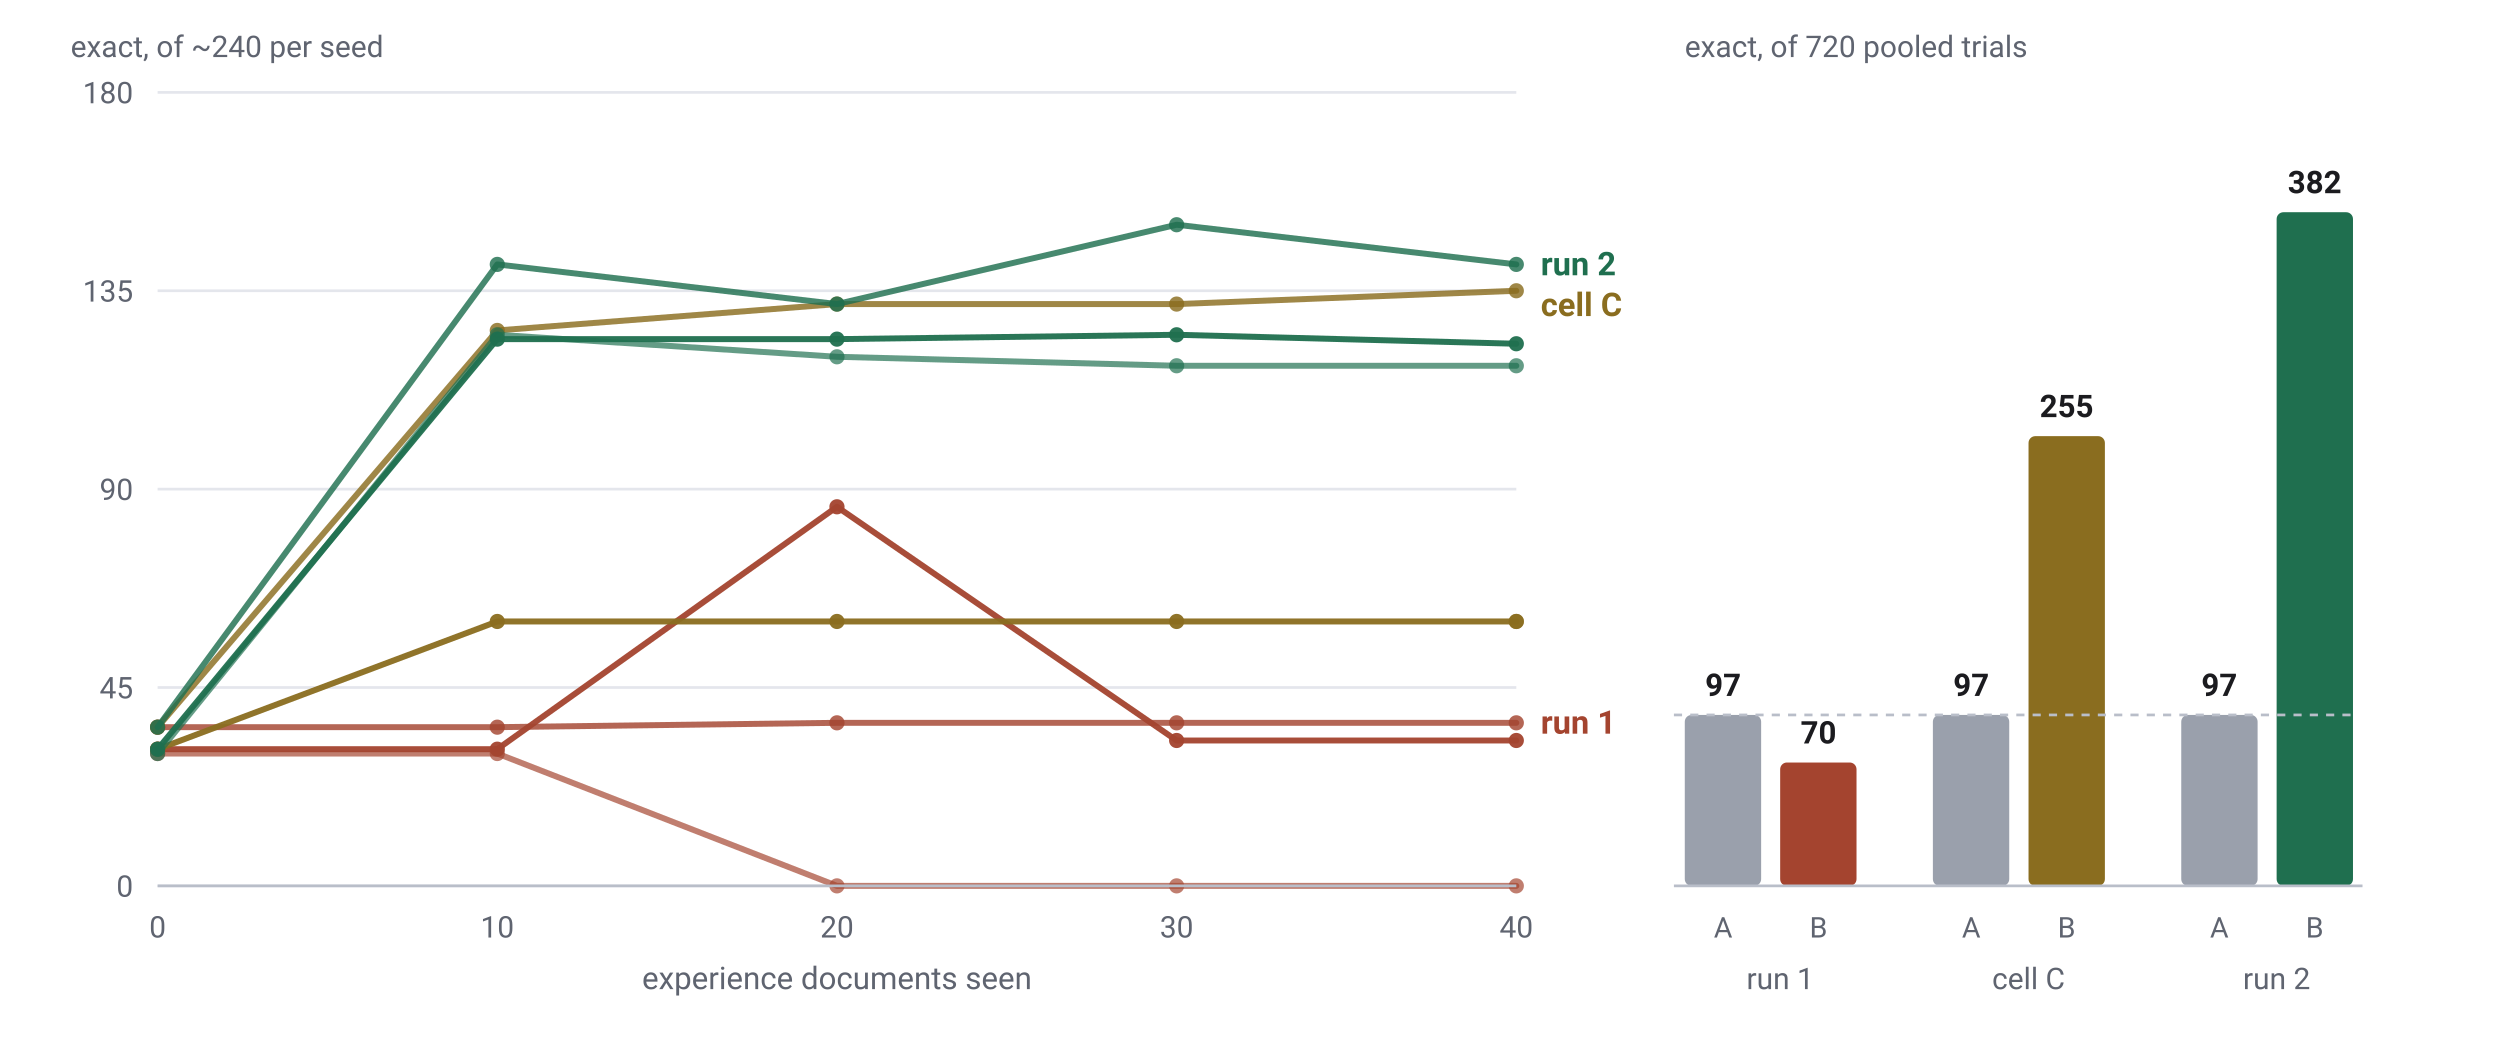
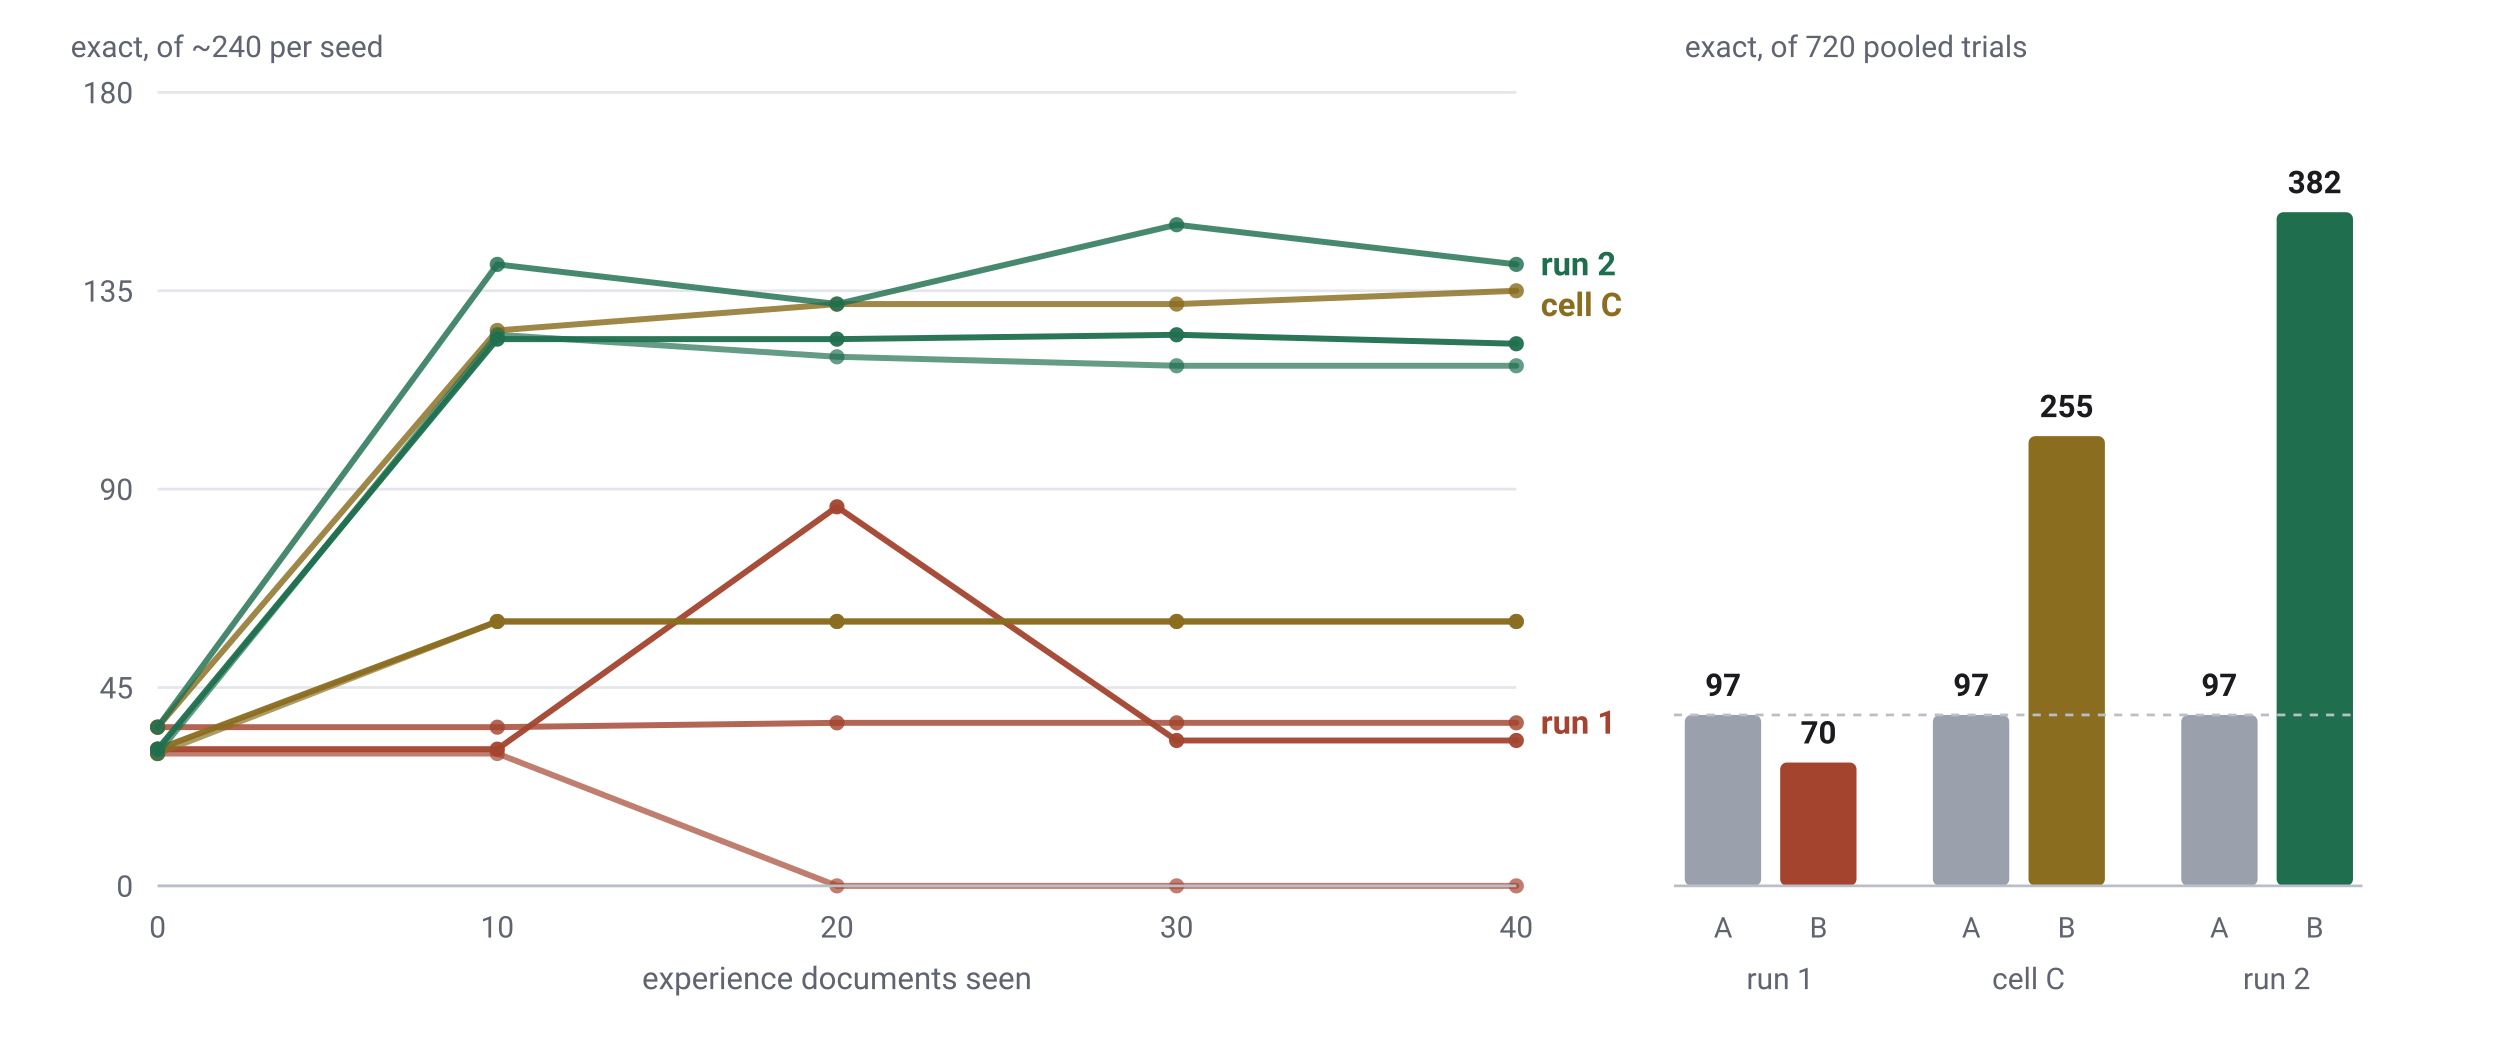
<svg xmlns="http://www.w3.org/2000/svg" viewBox="0 0 920 384" width="920" height="384" font-family="ui-sans-serif,-apple-system,Segoe UI,Roboto,sans-serif">
  <line x1="58" y1="326.0" x2="558" y2="326.0" stroke="#e4e6ec" stroke-width="1" />
  <text x="49" y="330.0" text-anchor="end" font-size="11" fill="#5f6470">0</text>
  <line x1="58" y1="253.0" x2="558" y2="253.0" stroke="#e4e6ec" stroke-width="1" />
  <text x="49" y="257.0" text-anchor="end" font-size="11" fill="#5f6470">45</text>
  <line x1="58" y1="180.0" x2="558" y2="180.0" stroke="#e4e6ec" stroke-width="1" />
  <text x="49" y="184.0" text-anchor="end" font-size="11" fill="#5f6470">90</text>
  <line x1="58" y1="107.0" x2="558" y2="107.0" stroke="#e4e6ec" stroke-width="1" />
  <text x="49" y="111.0" text-anchor="end" font-size="11" fill="#5f6470">135</text>
  <line x1="58" y1="34.0" x2="558" y2="34.0" stroke="#e4e6ec" stroke-width="1" />
  <text x="49" y="38.0" text-anchor="end" font-size="11" fill="#5f6470">180</text>
  <text x="26" y="21" font-size="11" fill="#5f6470">exact, of ~240 per seed</text>
  <text x="58.0" y="345" text-anchor="middle" font-size="11" fill="#5f6470">0</text>
  <text x="183.0" y="345" text-anchor="middle" font-size="11" fill="#5f6470">10</text>
  <text x="308.0" y="345" text-anchor="middle" font-size="11" fill="#5f6470">20</text>
  <text x="433.0" y="345" text-anchor="middle" font-size="11" fill="#5f6470">30</text>
  <text x="558.0" y="345" text-anchor="middle" font-size="11" fill="#5f6470">40</text>
  <text x="308" y="364" text-anchor="middle" font-size="11.5" fill="#5f6470">experience documents seen</text>
  <path d="M58.0,275.7 L183.0,275.7 L308.0,186.5 L433.0,272.5 L558.0,272.5" fill="none" stroke="#a4442f" stroke-width="2.2" stroke-linejoin="round" stroke-linecap="round" opacity="0.95" />
  <circle cx="58.0" cy="275.7" r="2.8" fill="#a4442f" opacity="0.95" />
  <circle cx="183.0" cy="275.7" r="2.8" fill="#a4442f" opacity="0.95" />
  <circle cx="308.0" cy="186.5" r="2.8" fill="#a4442f" opacity="0.95" />
  <circle cx="433.0" cy="272.5" r="2.8" fill="#a4442f" opacity="0.95" />
  <circle cx="558.0" cy="272.5" r="2.8" fill="#a4442f" opacity="0.95" />
  <path d="M58.0,267.6 L183.0,267.6 L308.0,266.0 L433.0,266.0 L558.0,266.0" fill="none" stroke="#a4442f" stroke-width="2.2" stroke-linejoin="round" stroke-linecap="round" opacity="0.82" />
  <circle cx="58.0" cy="267.6" r="2.8" fill="#a4442f" opacity="0.82" />
  <circle cx="183.0" cy="267.6" r="2.8" fill="#a4442f" opacity="0.82" />
  <circle cx="308.0" cy="266.0" r="2.8" fill="#a4442f" opacity="0.82" />
  <circle cx="433.0" cy="266.0" r="2.8" fill="#a4442f" opacity="0.82" />
  <circle cx="558.0" cy="266.0" r="2.8" fill="#a4442f" opacity="0.82" />
  <path d="M58.0,277.3 L183.0,277.3 L308.0,326.0 L433.0,326.0 L558.0,326.0" fill="none" stroke="#a4442f" stroke-width="2.2" stroke-linejoin="round" stroke-linecap="round" opacity="0.69" />
  <circle cx="58.0" cy="277.3" r="2.8" fill="#a4442f" opacity="0.69" />
  <circle cx="183.0" cy="277.3" r="2.8" fill="#a4442f" opacity="0.69" />
  <circle cx="308.0" cy="326.0" r="2.8" fill="#a4442f" opacity="0.69" />
  <circle cx="433.0" cy="326.0" r="2.8" fill="#a4442f" opacity="0.69" />
  <circle cx="558.0" cy="326.0" r="2.8" fill="#a4442f" opacity="0.69" />
  <path d="M58.0,275.7 L183.0,228.7 L308.0,228.7 L433.0,228.7 L558.0,228.7" fill="none" stroke="#8a6d1f" stroke-width="2.2" stroke-linejoin="round" stroke-linecap="round" opacity="0.95" />
  <circle cx="58.0" cy="275.7" r="2.8" fill="#8a6d1f" opacity="0.95" />
  <circle cx="183.0" cy="228.7" r="2.8" fill="#8a6d1f" opacity="0.95" />
  <circle cx="308.0" cy="228.7" r="2.8" fill="#8a6d1f" opacity="0.95" />
  <circle cx="433.0" cy="228.7" r="2.8" fill="#8a6d1f" opacity="0.95" />
  <circle cx="558.0" cy="228.7" r="2.8" fill="#8a6d1f" opacity="0.95" />
  <path d="M58.0,267.6 L183.0,121.6 L308.0,111.9 L433.0,111.9 L558.0,107.0" fill="none" stroke="#8a6d1f" stroke-width="2.2" stroke-linejoin="round" stroke-linecap="round" opacity="0.82" />
  <circle cx="58.0" cy="267.6" r="2.8" fill="#8a6d1f" opacity="0.82" />
  <circle cx="183.0" cy="121.6" r="2.8" fill="#8a6d1f" opacity="0.82" />
  <circle cx="308.0" cy="111.9" r="2.8" fill="#8a6d1f" opacity="0.82" />
  <circle cx="433.0" cy="111.9" r="2.8" fill="#8a6d1f" opacity="0.82" />
  <circle cx="558.0" cy="107.0" r="2.8" fill="#8a6d1f" opacity="0.82" />
-   <path d="L558.0,228.7" fill="none" stroke="#8a6d1f" stroke-width="2.2" stroke-linejoin="round" stroke-linecap="round" opacity="0.69" />
+   <path d="M58.0,277.3 L183.0,228.7 L308.0,228.7 L433.0,228.7 L558.0,228.7" fill="none" stroke="#8a6d1f" stroke-width="2.2" stroke-linejoin="round" stroke-linecap="round" opacity="0.69" />
+   <circle cx="58.0" cy="277.3" r="2.8" fill="#8a6d1f" opacity="0.69" />
+   <circle cx="183.0" cy="228.7" r="2.8" fill="#8a6d1f" opacity="0.69" />
+   <circle cx="308.0" cy="228.7" r="2.8" fill="#8a6d1f" opacity="0.69" />
+   <circle cx="433.0" cy="228.7" r="2.8" fill="#8a6d1f" opacity="0.69" />
  <circle cx="558.0" cy="228.7" r="2.8" fill="#8a6d1f" opacity="0.69" />
  <path d="M58.0,275.7 L183.0,124.8 L308.0,124.8 L433.0,123.2 L558.0,126.5" fill="none" stroke="#1f6f4f" stroke-width="2.2" stroke-linejoin="round" stroke-linecap="round" opacity="0.95" />
  <circle cx="58.0" cy="275.7" r="2.8" fill="#1f6f4f" opacity="0.95" />
  <circle cx="183.0" cy="124.8" r="2.8" fill="#1f6f4f" opacity="0.95" />
  <circle cx="308.0" cy="124.8" r="2.8" fill="#1f6f4f" opacity="0.95" />
  <circle cx="433.0" cy="123.2" r="2.8" fill="#1f6f4f" opacity="0.95" />
  <circle cx="558.0" cy="126.5" r="2.8" fill="#1f6f4f" opacity="0.95" />
  <path d="M58.0,267.6 L183.0,97.3 L308.0,111.9 L433.0,82.7 L558.0,97.3" fill="none" stroke="#1f6f4f" stroke-width="2.2" stroke-linejoin="round" stroke-linecap="round" opacity="0.82" />
  <circle cx="58.0" cy="267.6" r="2.8" fill="#1f6f4f" opacity="0.82" />
  <circle cx="183.0" cy="97.3" r="2.8" fill="#1f6f4f" opacity="0.82" />
  <circle cx="308.0" cy="111.9" r="2.8" fill="#1f6f4f" opacity="0.82" />
  <circle cx="433.0" cy="82.7" r="2.8" fill="#1f6f4f" opacity="0.82" />
  <circle cx="558.0" cy="97.3" r="2.8" fill="#1f6f4f" opacity="0.82" />
  <path d="M58.0,277.3 L183.0,123.2 L308.0,131.3 L433.0,134.6 L558.0,134.6" fill="none" stroke="#1f6f4f" stroke-width="2.2" stroke-linejoin="round" stroke-linecap="round" opacity="0.69" />
  <circle cx="58.0" cy="277.3" r="2.8" fill="#1f6f4f" opacity="0.69" />
  <circle cx="183.0" cy="123.2" r="2.8" fill="#1f6f4f" opacity="0.69" />
  <circle cx="308.0" cy="131.3" r="2.8" fill="#1f6f4f" opacity="0.69" />
  <circle cx="433.0" cy="134.6" r="2.8" fill="#1f6f4f" opacity="0.69" />
  <circle cx="558.0" cy="134.6" r="2.8" fill="#1f6f4f" opacity="0.69" />
  <text x="567.0" y="101.3" font-size="12" font-weight="600" fill="#1f6f4f">run 2</text>
  <text x="567.0" y="116.3" font-size="12" font-weight="600" fill="#8a6d1f">cell C</text>
  <text x="567.0" y="270.0" font-size="12" font-weight="600" fill="#a4442f">run 1</text>
  <text x="620" y="21" font-size="11" fill="#5f6470">exact, of 720 pooled trials</text>
  <rect x="620.0" y="263.1" width="28.1" height="62.9" rx="2.5" fill="#9aa0ac" />
  <text x="634.1" y="256.1" text-anchor="middle" font-size="11.5" font-weight="600" fill="#1b1b1f">97</text>
  <text x="634.1" y="345" text-anchor="middle" font-size="10.5" fill="#5f6470">A</text>
  <rect x="655.1" y="280.6" width="28.1" height="45.4" rx="2.5" fill="#a4442f" />
  <text x="669.2" y="273.6" text-anchor="middle" font-size="11.5" font-weight="600" fill="#1b1b1f">70</text>
  <text x="669.2" y="345" text-anchor="middle" font-size="10.5" fill="#5f6470">B</text>
  <text x="655.1" y="364" text-anchor="middle" font-size="11" fill="#5f6470">run 1</text>
  <rect x="711.3" y="263.1" width="28.1" height="62.9" rx="2.5" fill="#9aa0ac" />
  <text x="725.4" y="256.1" text-anchor="middle" font-size="11.5" font-weight="600" fill="#1b1b1f">97</text>
  <text x="725.4" y="345" text-anchor="middle" font-size="10.5" fill="#5f6470">A</text>
  <rect x="746.5" y="160.5" width="28.1" height="165.5" rx="2.5" fill="#8a6d1f" />
  <text x="760.5" y="153.5" text-anchor="middle" font-size="11.5" font-weight="600" fill="#1b1b1f">255</text>
  <text x="760.5" y="345" text-anchor="middle" font-size="10.5" fill="#5f6470">B</text>
  <text x="746.5" y="364" text-anchor="middle" font-size="11" fill="#5f6470">cell C</text>
  <rect x="802.7" y="263.1" width="28.1" height="62.9" rx="2.5" fill="#9aa0ac" />
  <text x="816.7" y="256.1" text-anchor="middle" font-size="11.5" font-weight="600" fill="#1b1b1f">97</text>
  <text x="816.7" y="345" text-anchor="middle" font-size="10.5" fill="#5f6470">A</text>
  <rect x="837.8" y="78.1" width="28.1" height="247.9" rx="2.5" fill="#1f6f4f" />
  <text x="851.8" y="71.1" text-anchor="middle" font-size="11.5" font-weight="600" fill="#1b1b1f">382</text>
  <text x="851.8" y="345" text-anchor="middle" font-size="10.5" fill="#5f6470">B</text>
  <text x="837.8" y="364" text-anchor="middle" font-size="11" fill="#5f6470">run 2</text>
  <line x1="616.0" y1="263.1" x2="865.9" y2="263.1" stroke="#b9bec9" stroke-width="1" stroke-dasharray="3 3" />
  <line x1="58" y1="326" x2="558" y2="326" stroke="#b9bec9" stroke-width="1" />
  <line x1="616.0" y1="326" x2="869.4" y2="326" stroke="#b9bec9" stroke-width="1" />
</svg>
